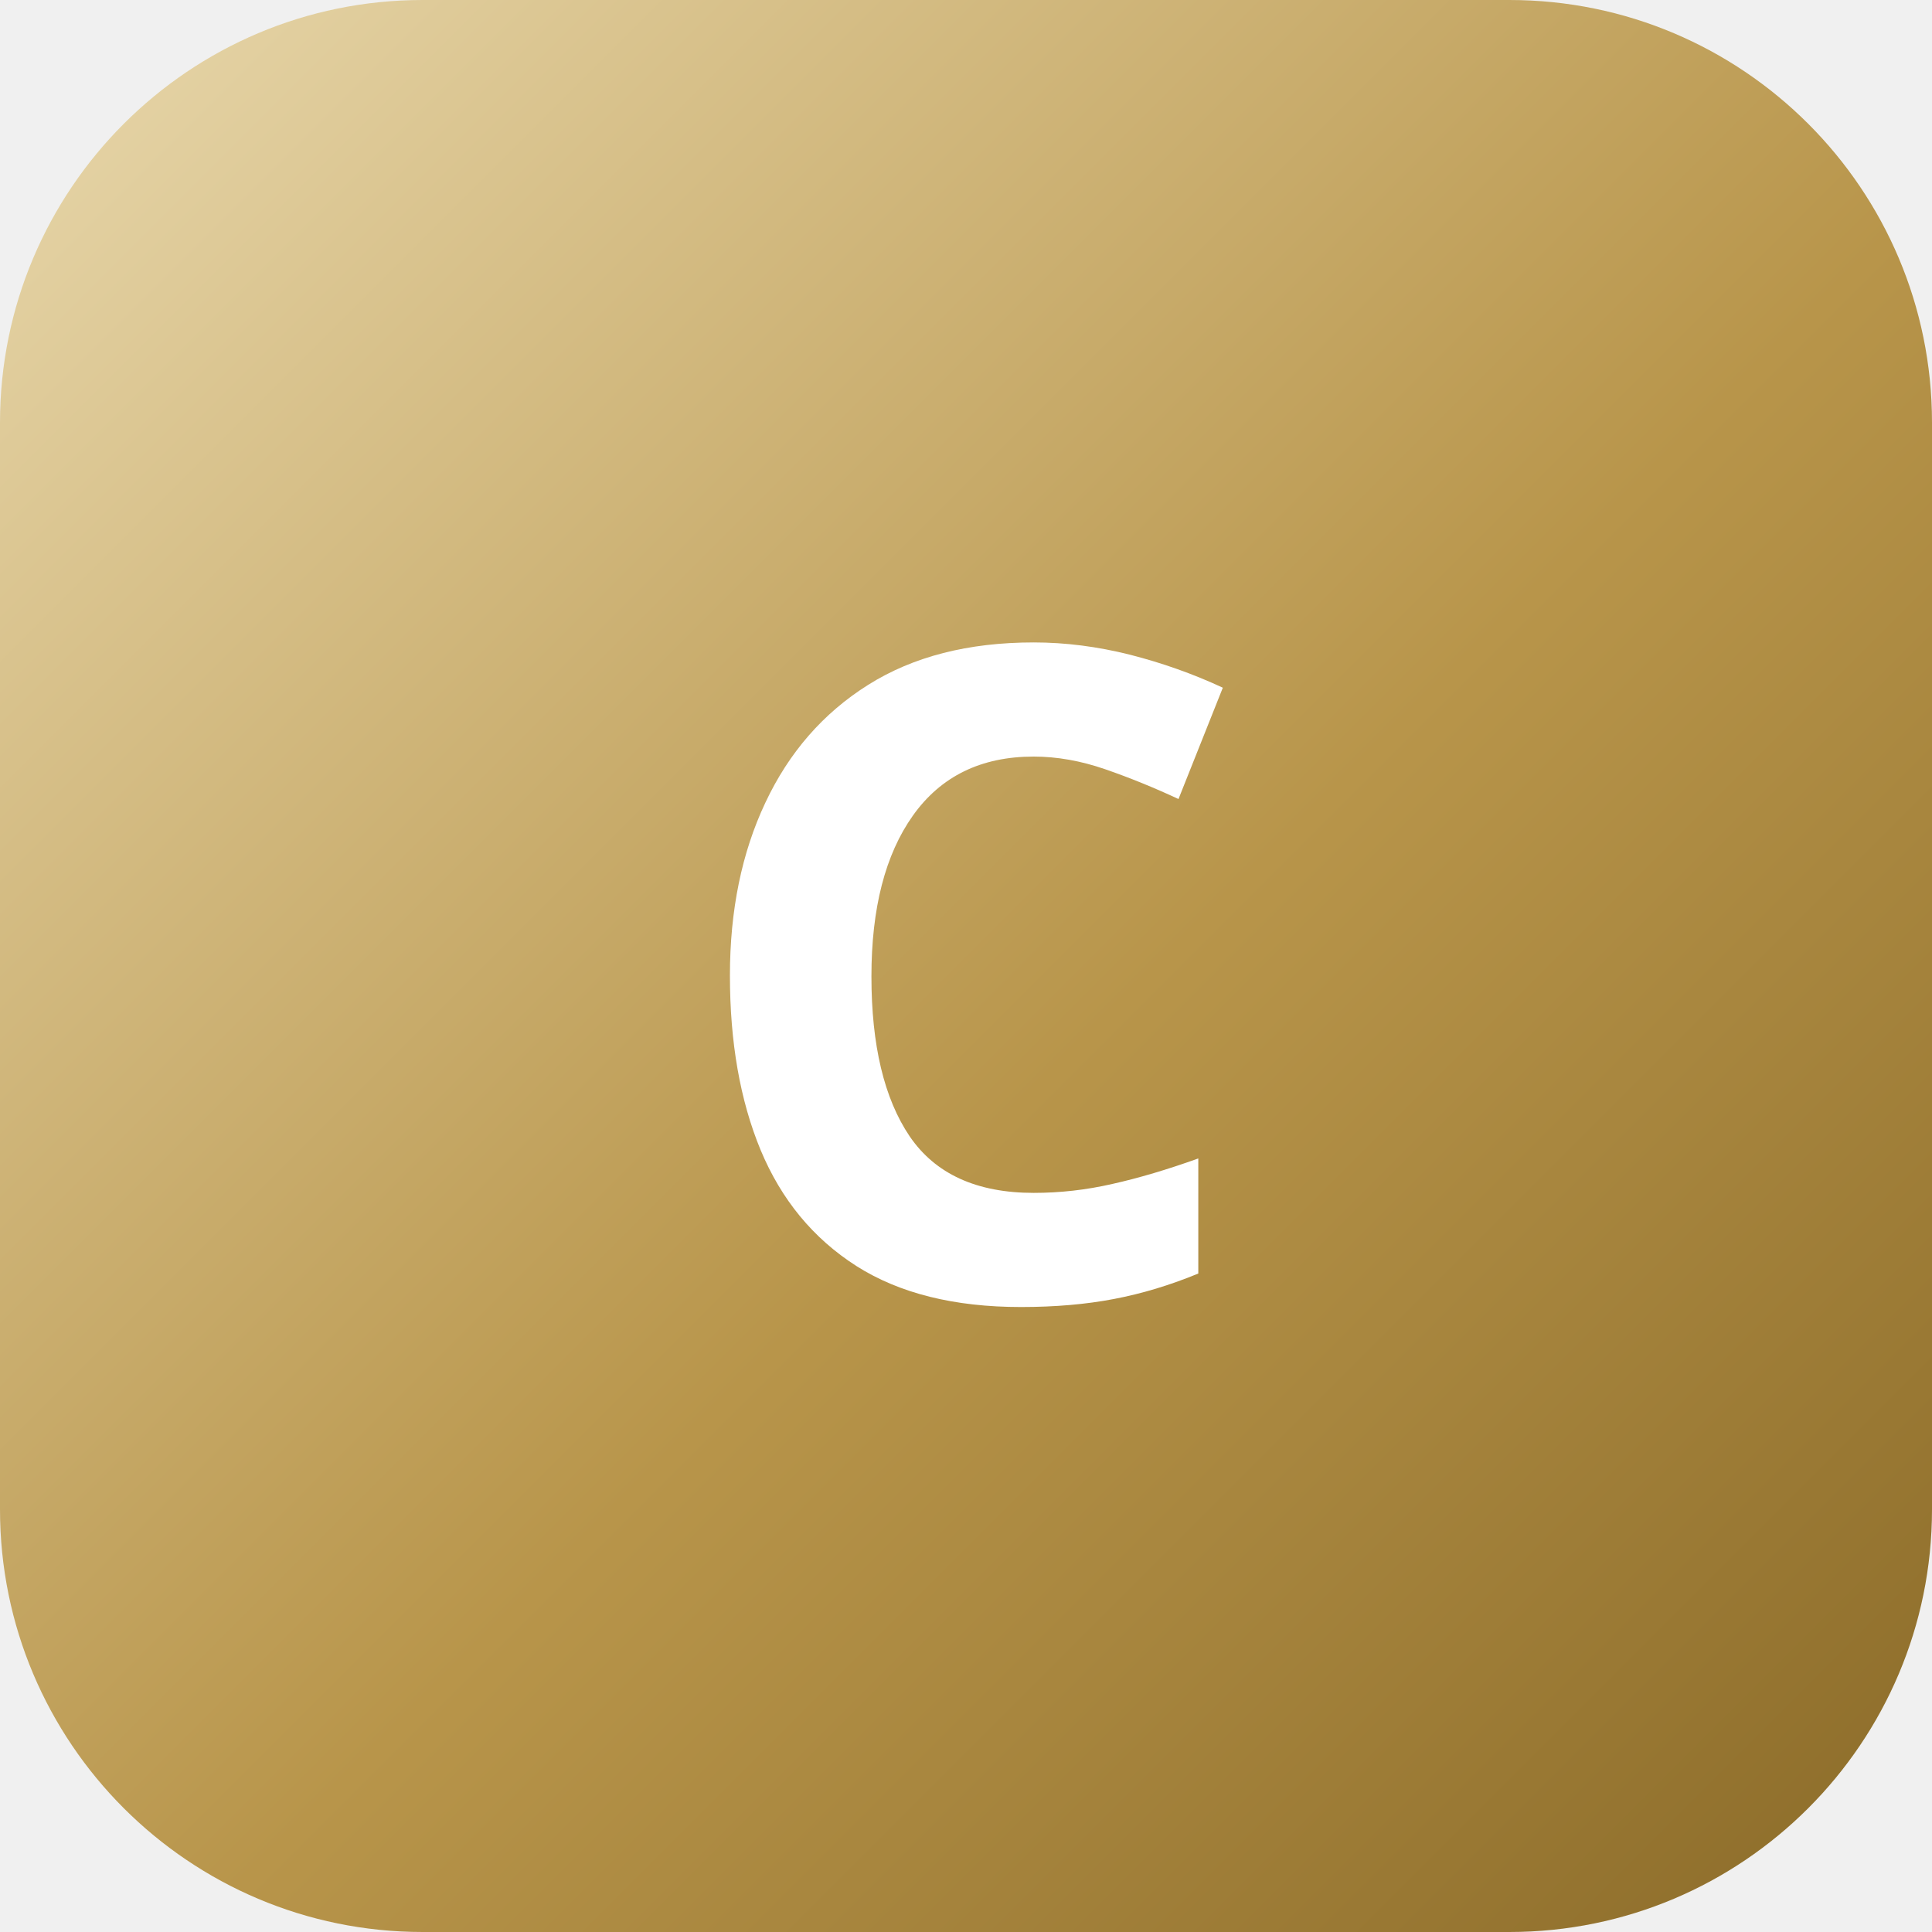
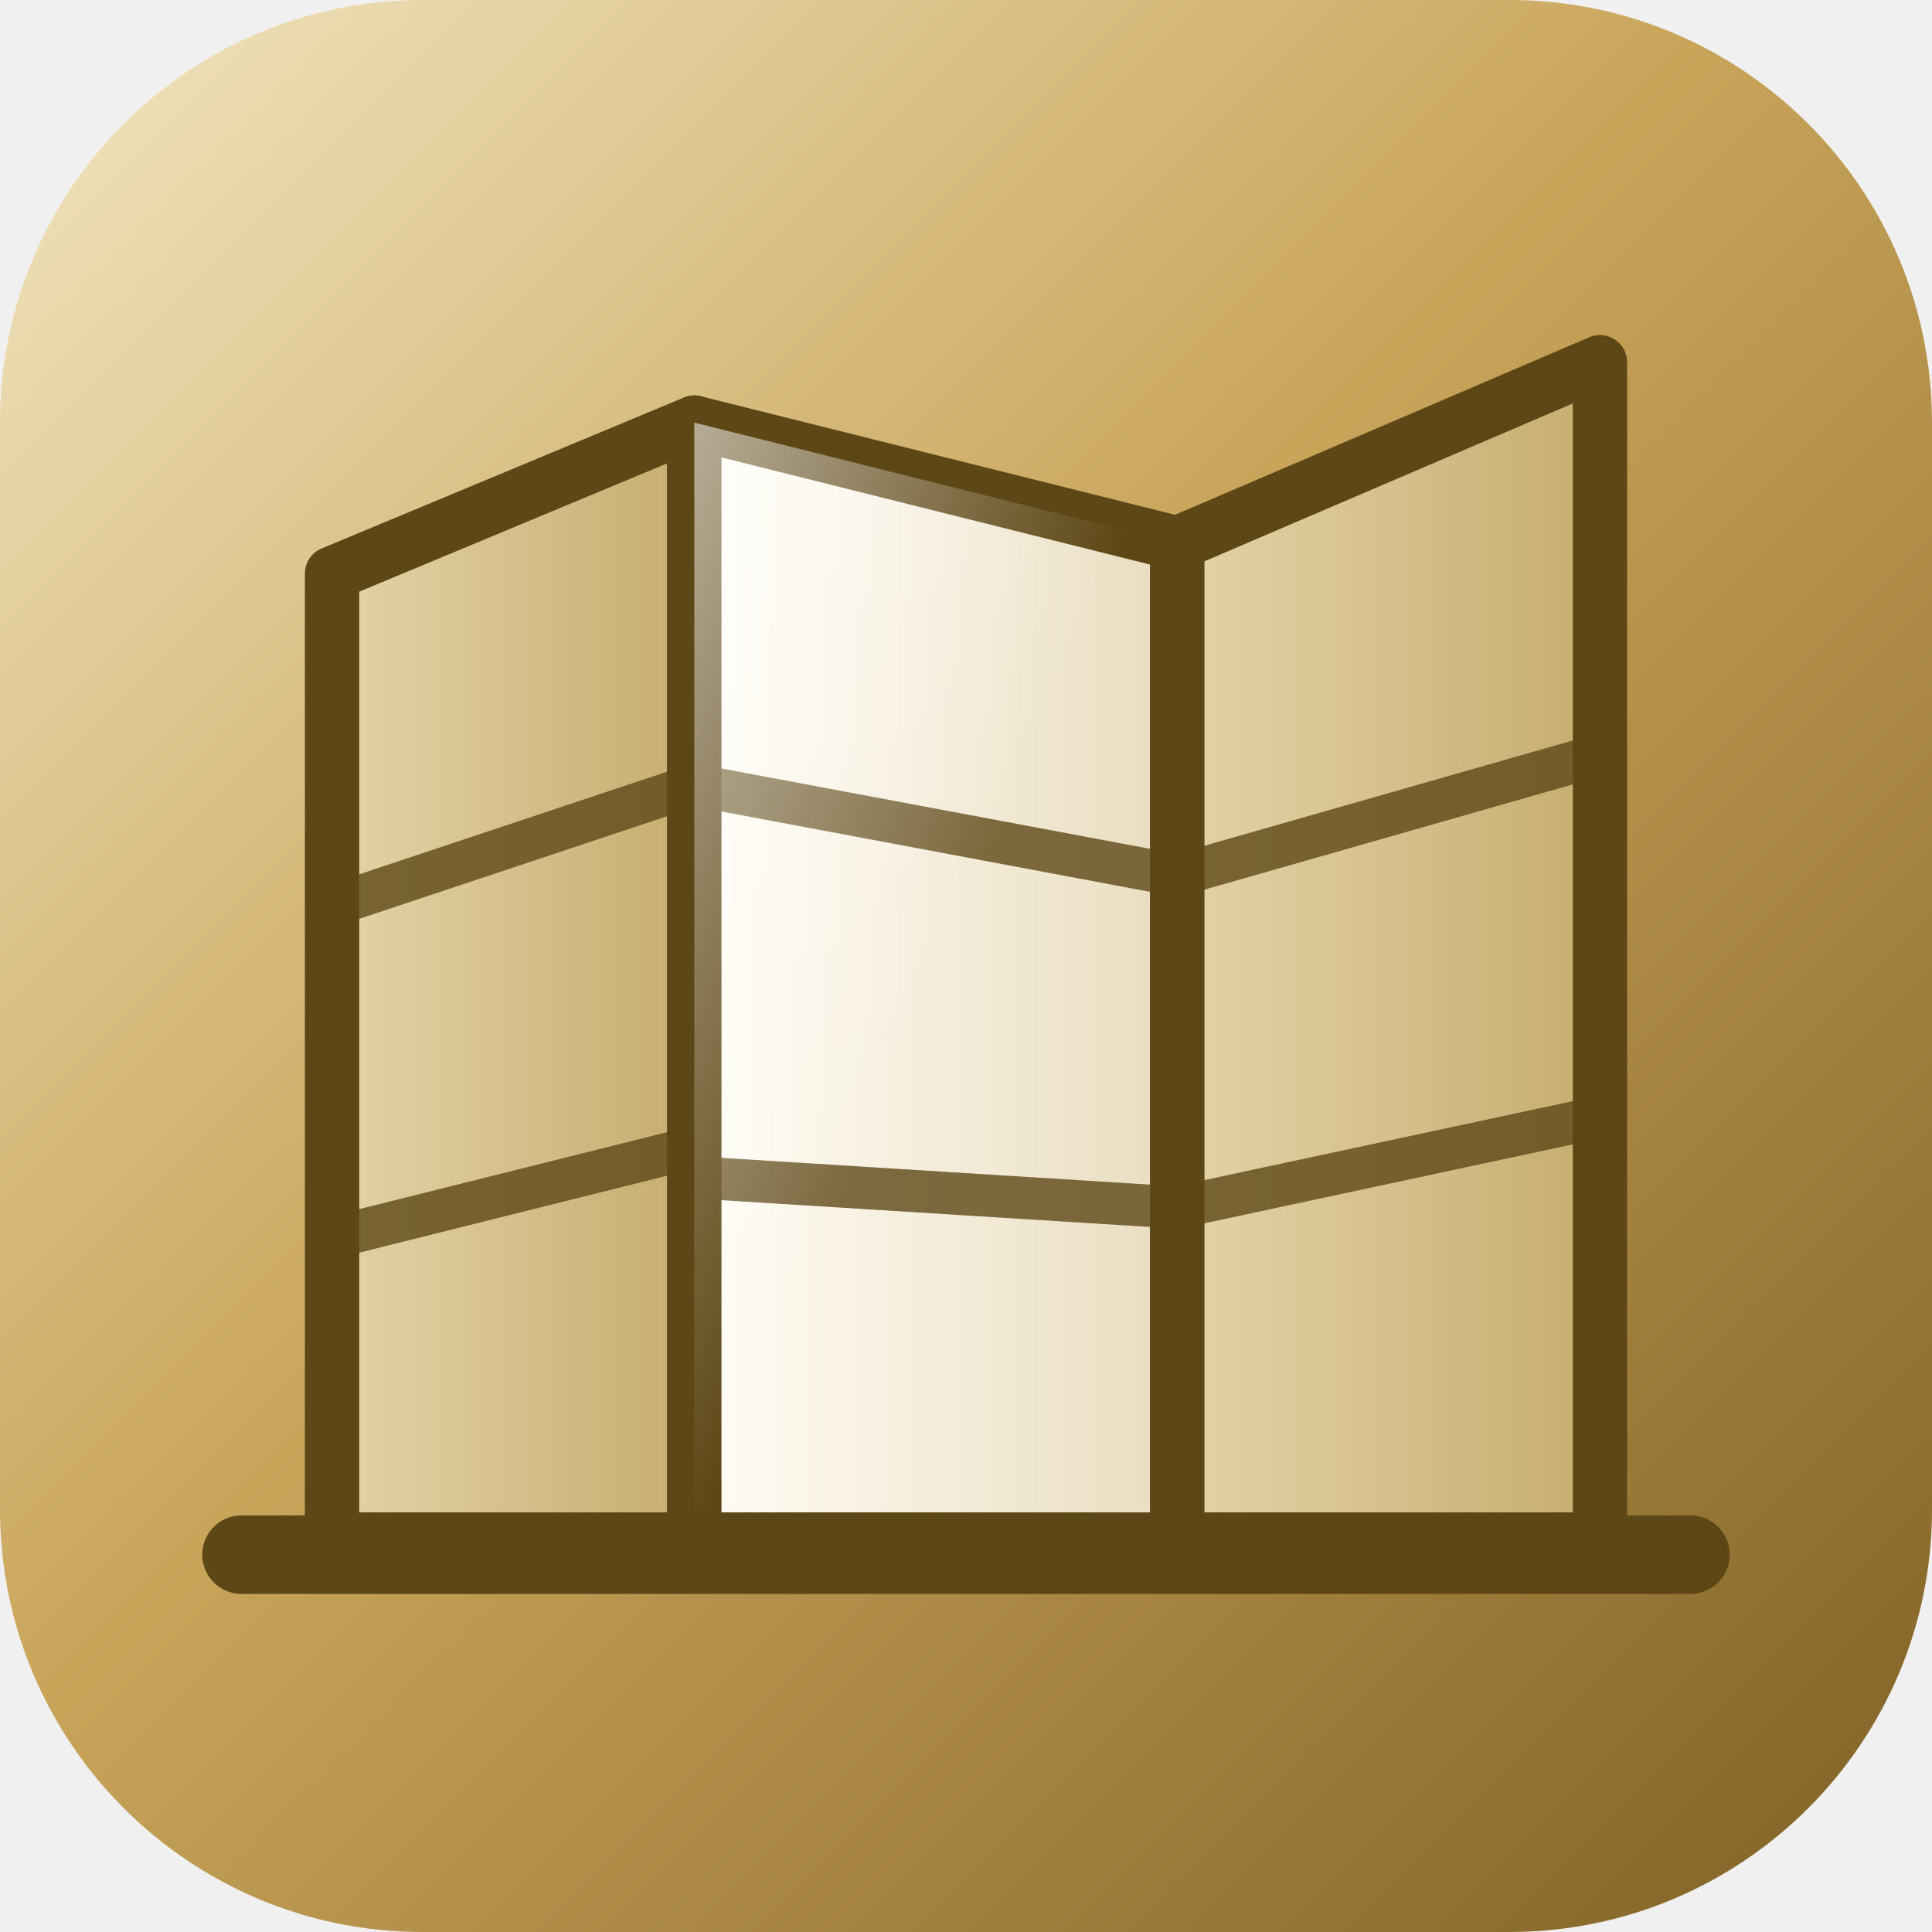
<svg xmlns="http://www.w3.org/2000/svg" viewBox="0 0 64 64">
  <defs>
-     <linearGradient id="g" x1="0" y1="0" x2="1" y2="1">
-       <stop offset="0" stop-color="#E9D9AE" />
-       <stop offset=".55" stop-color="#B8954A" />
-       <stop offset="1" stop-color="#8A6A28" />
+     <linearGradient id="bg" x1="0" y1="0" x2="1" y2="1">
+       <stop offset="0" stop-color="#F3E7C4" />
+       <stop offset=".45" stop-color="#C9A55A" />
+       <stop offset="1" stop-color="#7E6024" />
+     </linearGradient>
+     <linearGradient id="pa" x1="0" y1="0" x2="1" y2="0">
+       <stop offset="0" stop-color="#FFFDF6" />
+       <stop offset="1" stop-color="#E9DDBF" />
+     </linearGradient>
+     <linearGradient id="pb" x1="0" y1="0" x2="1" y2="0">
+       <stop offset="0" stop-color="#E4D3A8" />
+       <stop offset="1" stop-color="#C7AC6E" />
+     </linearGradient>
+     <linearGradient id="shine" x1="0" y1="0" x2="1" y2="1">
+       <stop offset="0" stop-color="#fff" stop-opacity=".55" />
+       <stop offset=".5" stop-color="#fff" stop-opacity="0" />
    </linearGradient>
  </defs>
-   <rect width="64" height="64" rx="14" fill="url(#g)" />
-   <text x="32" y="43" font-family="sans-serif" font-size="30" font-weight="700" fill="#fff" text-anchor="middle">C</text>
+   <rect width="64" height="64" rx="14" fill="url(#bg)" />
+   <g stroke="#5E4716" stroke-width="1.8" stroke-linejoin="round">
+     <path d="M11 51V19l12-5v37z" fill="url(#pb)" />
+     <path d="M23 51V14l16 4v33z" fill="url(#pa)" />
+     <path d="M39 51V18l14-6v39z" fill="url(#pb)" />
+   </g>
+   <g stroke="#5E4716" stroke-width="1.4" opacity=".8">
+     <path d="M11 30l12-4M11 41l12-3M23 26l16 3M23 39l16 1M39 29l14-4M39 40l14-3" />
+   </g>
+   <path d="M23 14l16 4v33H23z" fill="url(#shine)" />
+   <path d="M8 51.5h48" stroke="#5E4716" stroke-width="2.6" stroke-linecap="round" />
</svg>
